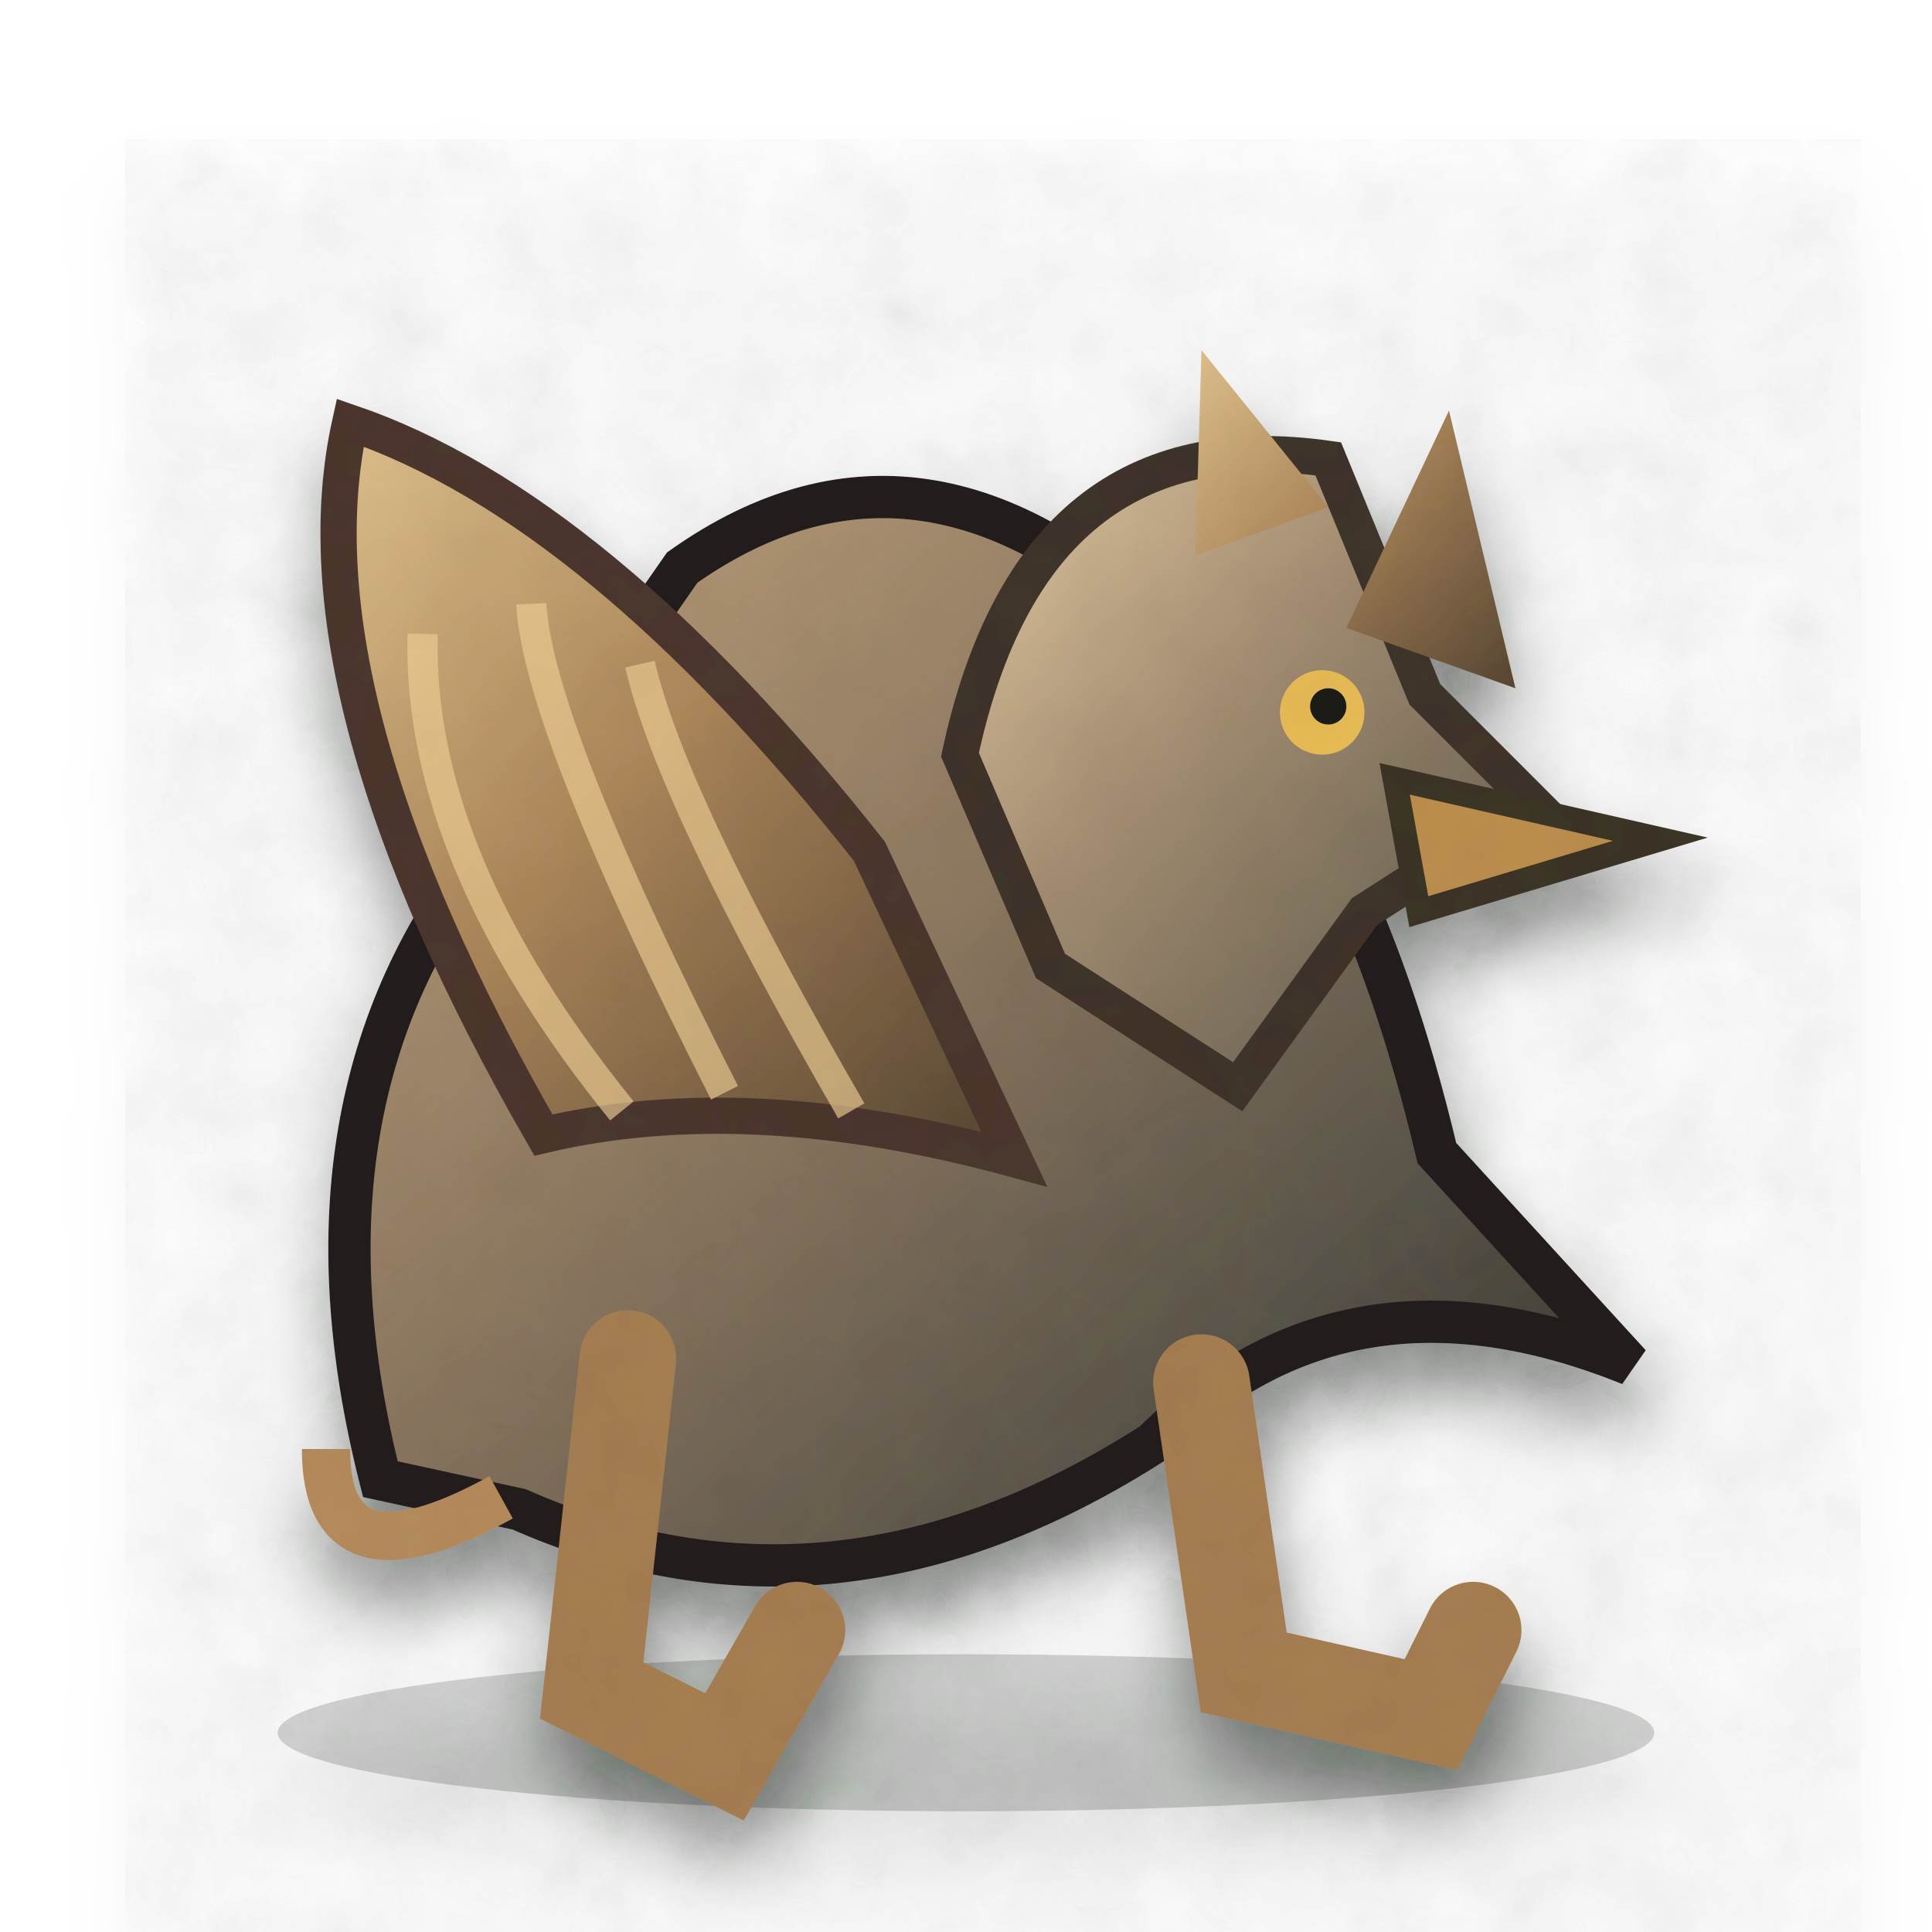
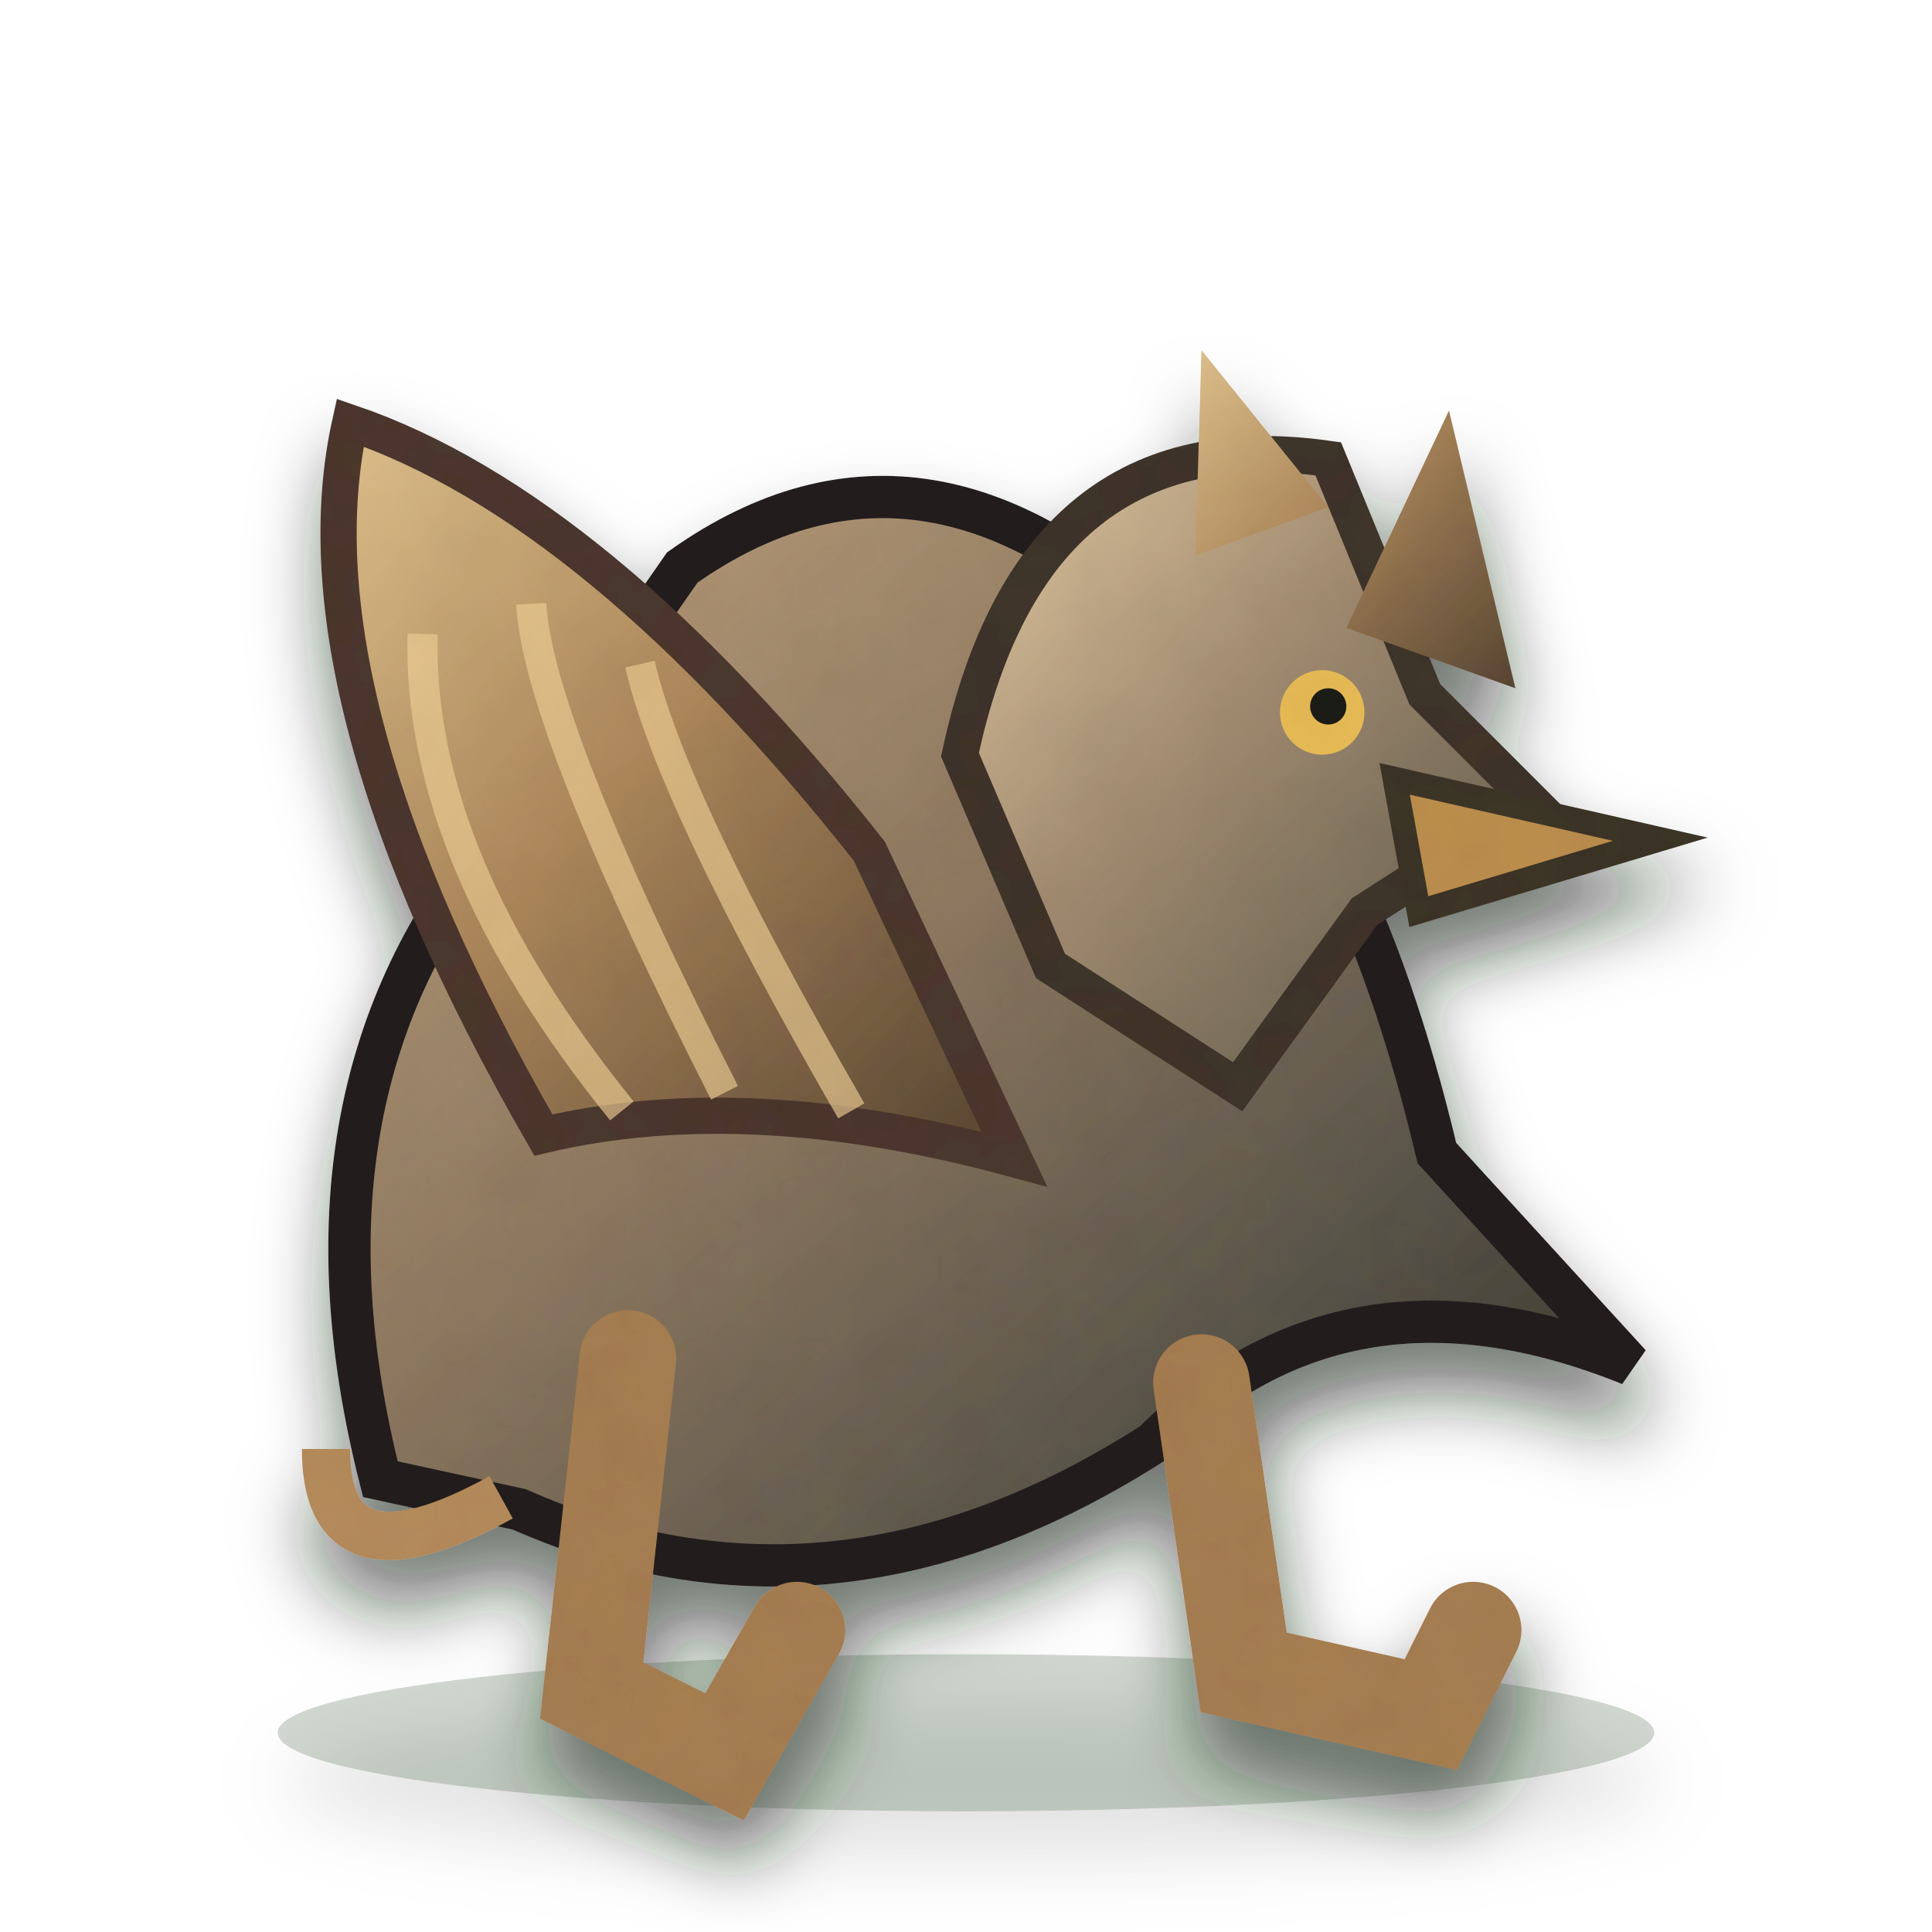
<svg xmlns="http://www.w3.org/2000/svg" viewBox="0 0 320 320" role="img" aria-label="griffin">
  <defs>
    <linearGradient id="hide" x1="0" y1="0" x2="1" y2="1">
      <stop stop-color="#c1a47e" />
      <stop offset=".43" stop-color="#8d7860" />
      <stop offset=".74" stop-color="#5a554a" />
      <stop offset="1" stop-color="#302f2a" />
    </linearGradient>
    <linearGradient id="cloth" x1="0" y1="0" x2=".75" y2="1">
      <stop stop-color="#738071" />
      <stop offset=".45" stop-color="#4f5d53" />
      <stop offset="1" stop-color="#272e2d" />
    </linearGradient>
    <linearGradient id="wood" x1="0" y1="0" x2="1" y2="1">
      <stop stop-color="#c09b65" />
      <stop offset=".5" stop-color="#785436" />
      <stop offset="1" stop-color="#382c25" />
    </linearGradient>
    <linearGradient id="iron" x1="0" y1="0" x2="1" y2="1">
      <stop stop-color="#c6c7b7" />
      <stop offset=".43" stop-color="#7d877d" />
      <stop offset="1" stop-color="#343a3a" />
    </linearGradient>
    <linearGradient id="bone" x1="0" y1="0" x2="1" y2="1">
      <stop stop-color="#e3cba3" />
      <stop offset=".42" stop-color="#a48d72" />
      <stop offset="1" stop-color="#555447" />
    </linearGradient>
    <linearGradient id="feather" x1="0" y1="0" x2="1" y2="1">
      <stop stop-color="#dec08c" />
      <stop offset=".45" stop-color="#ac875a" />
      <stop offset="1" stop-color="#574534" />
    </linearGradient>
    <filter id="texture" x="-15%" y="-15%" width="130%" height="130%">
      <feTurbulence type="fractalNoise" baseFrequency=".085" numOctaves="3" seed="11" result="n" />
      <feColorMatrix in="n" type="saturate" values="0" result="s" />
      <feComponentTransfer in="s" result="a">
        <feFuncA type="linear" slope=".13" />
      </feComponentTransfer>
-       <feBlend in="SourceGraphic" in2="a" mode="multiply" />
+       <feComposite in="a" in2="SourceAlpha" operator="in" result="clip" />
+       <feBlend in="SourceGraphic" in2="clip" mode="multiply" />
    </filter>
    <filter id="shadow" x="-30%" y="-30%" width="160%" height="160%">
      <feDropShadow dx="1" dy="8" stdDeviation="6" flood-color="#1a1b17" flood-opacity=".6" />
    </filter>
  </defs>
  <g filter="url(#shadow)">
    <ellipse cx="160" cy="287" rx="114" ry="13" fill="#141916" opacity=".18" />
    <g filter="url(#texture)">
      <g transform="translate(-1 0)">
        <path d="M64 245Q48 182 82 140L114 94Q155 65 197 108Q225 132 239 191L271 226Q224 207 192 239Q139 273 87 250Z" fill="url(#hide)" stroke="#241c1d" stroke-width="7" />
        <path d="M91 188Q49 115 59 70Q100 84 145 141L169 192Q125 180 91 188Z" fill="url(#feather)" stroke="#4c372d" stroke-width="6" />
        <path d="M104 184Q70 142 71 105M121 181Q90 120 89 100M142 184Q112 132 107 110" fill="none" stroke="#efcf95" stroke-width="5" opacity=".65" />
        <path d="M160 125Q172 69 221 76L237 115L255 133L227 151L206 180L175 160Z" fill="url(#bone)" stroke="#40342a" stroke-width="6" />
        <path d="M224 104L241 68L252 114M199 92L200 58L221 84" fill="url(#feather)" />
        <path d="M232 129L276 139L236 151Z" fill="#bb8e4d" stroke="#3e3526" stroke-width="4" />
        <circle cx="220" cy="118" r="7" fill="#e7bb55" />
        <circle cx="221" cy="117" r="3" fill="#1d1a18" />
        <path d="M105 225L99 280L121 291L133 270M200 229L207 277L238 284L245 270" fill="none" stroke="#a67e51" stroke-width="16" stroke-linecap="round" />
        <path d="M84 248Q55 264 55 240" fill="none" stroke="#b58b5b" stroke-width="8" />
      </g>
    </g>
  </g>
</svg>
